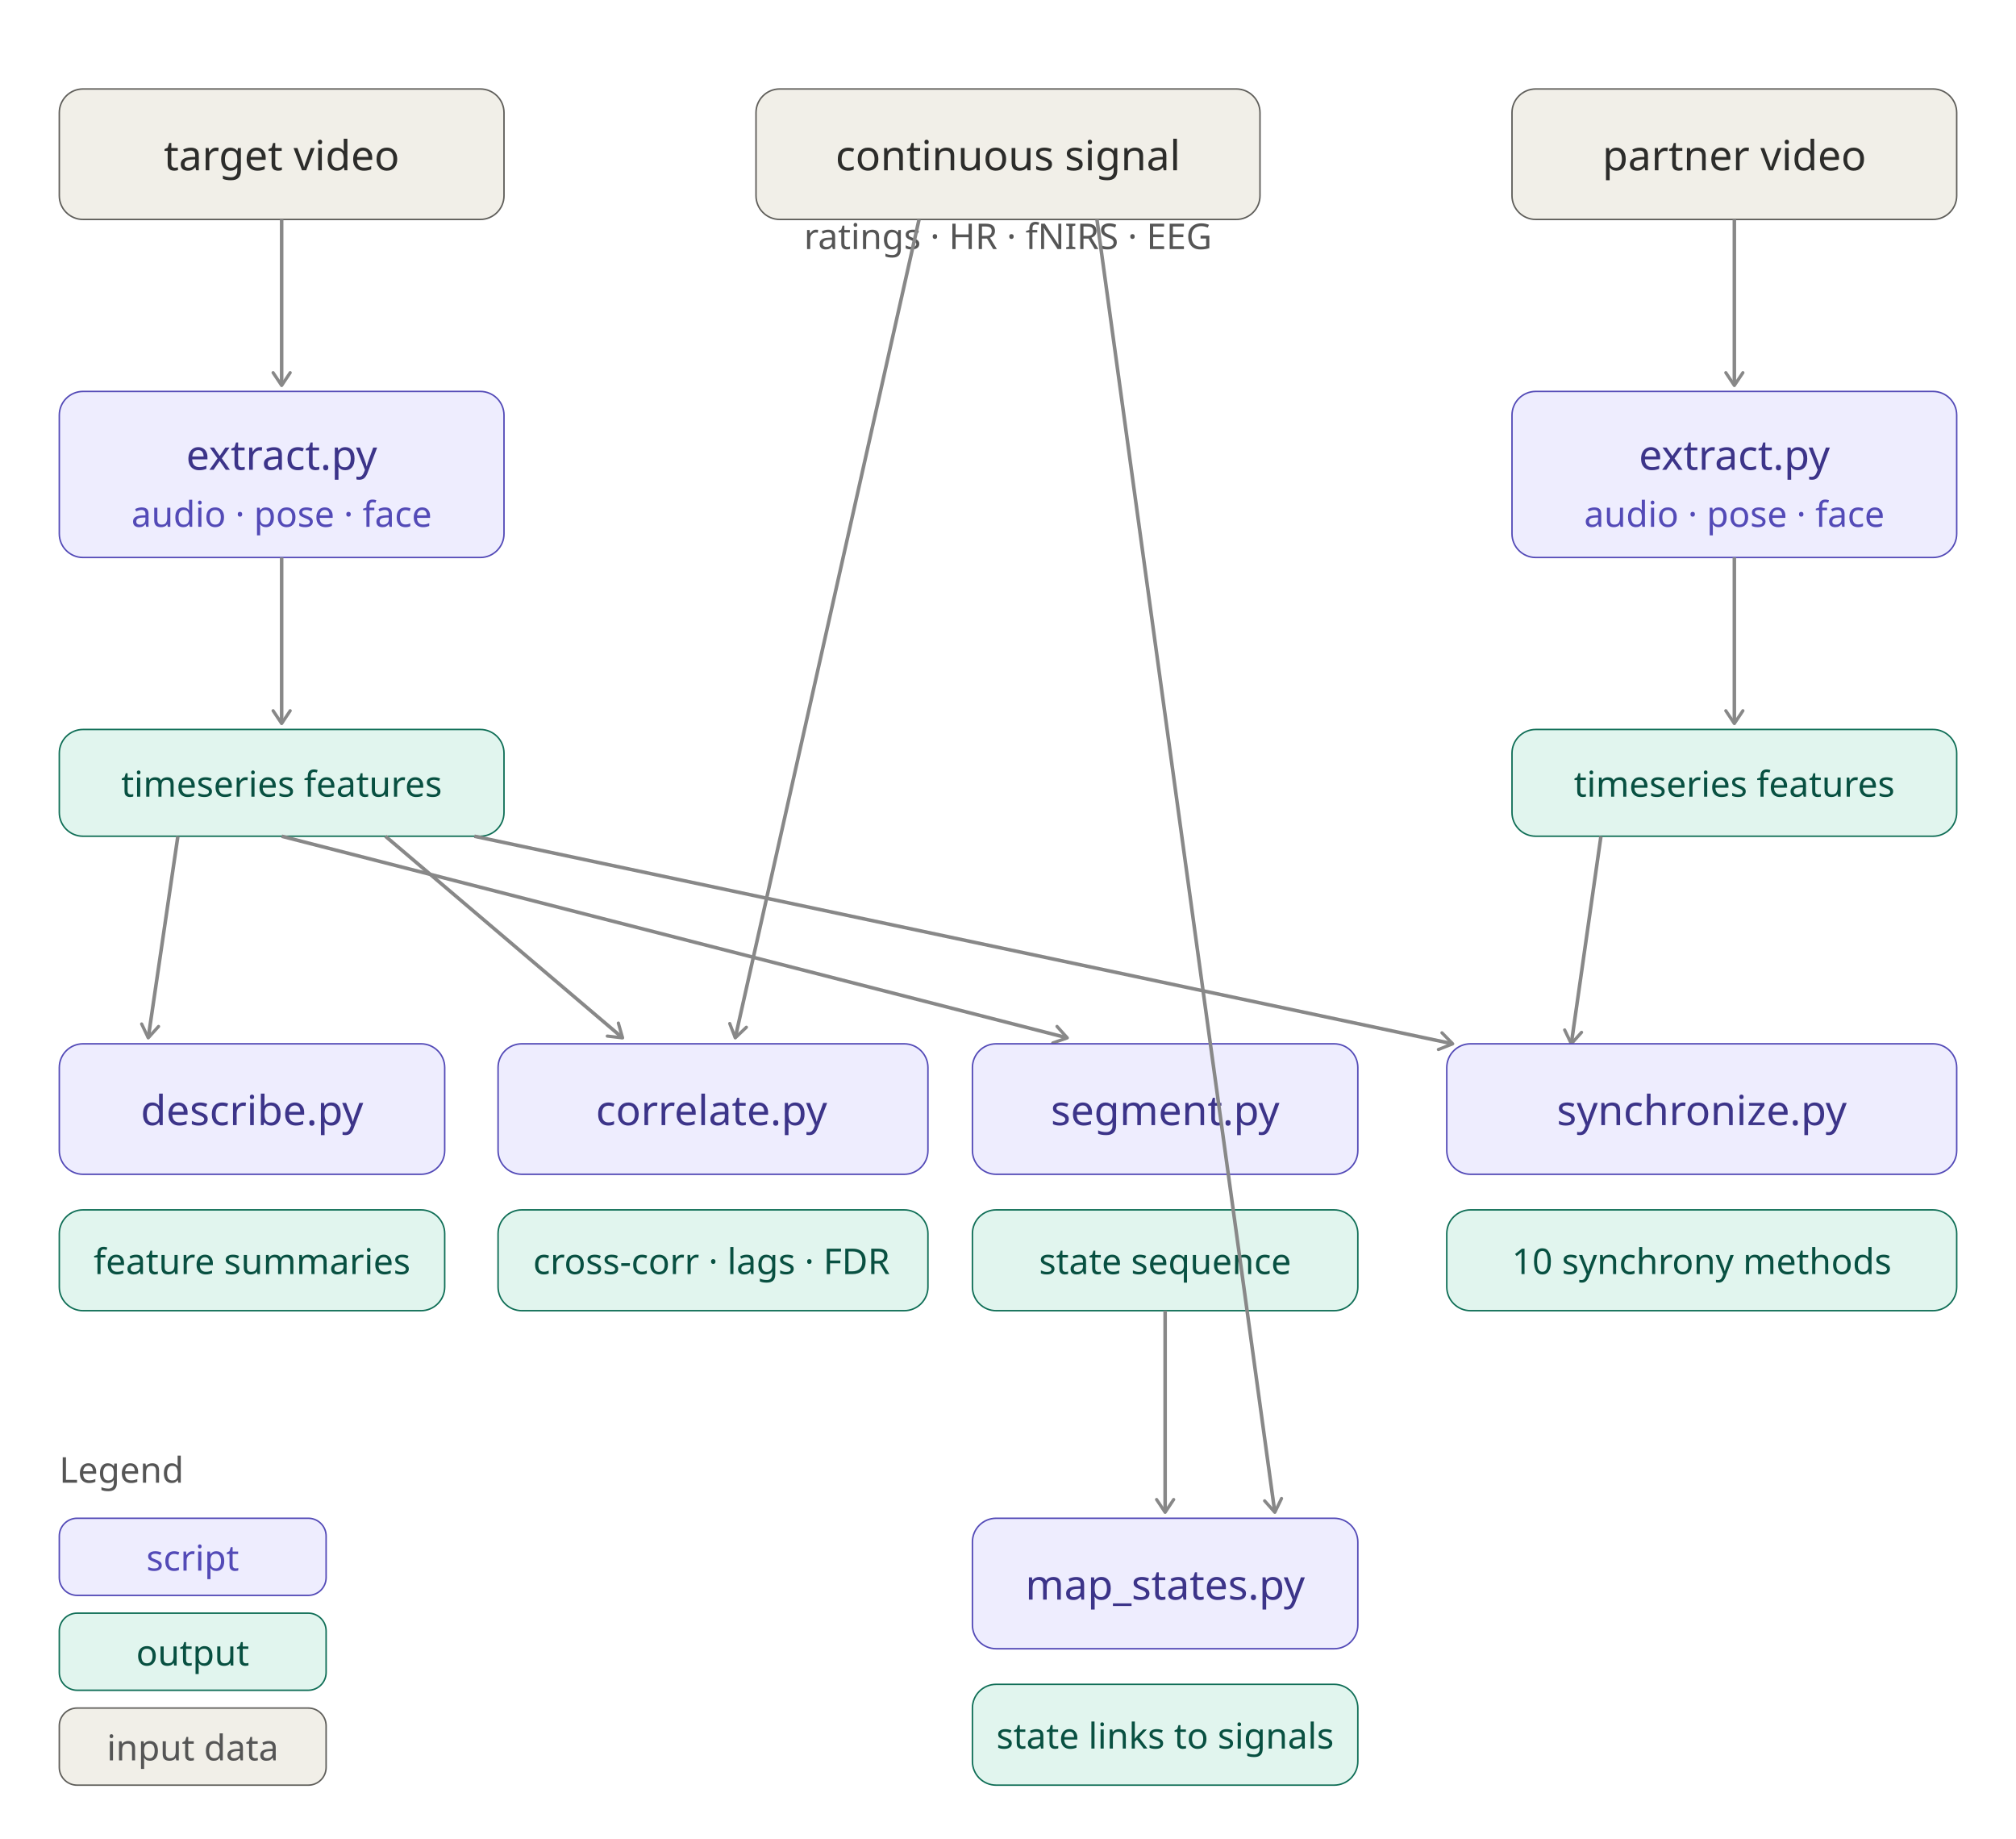
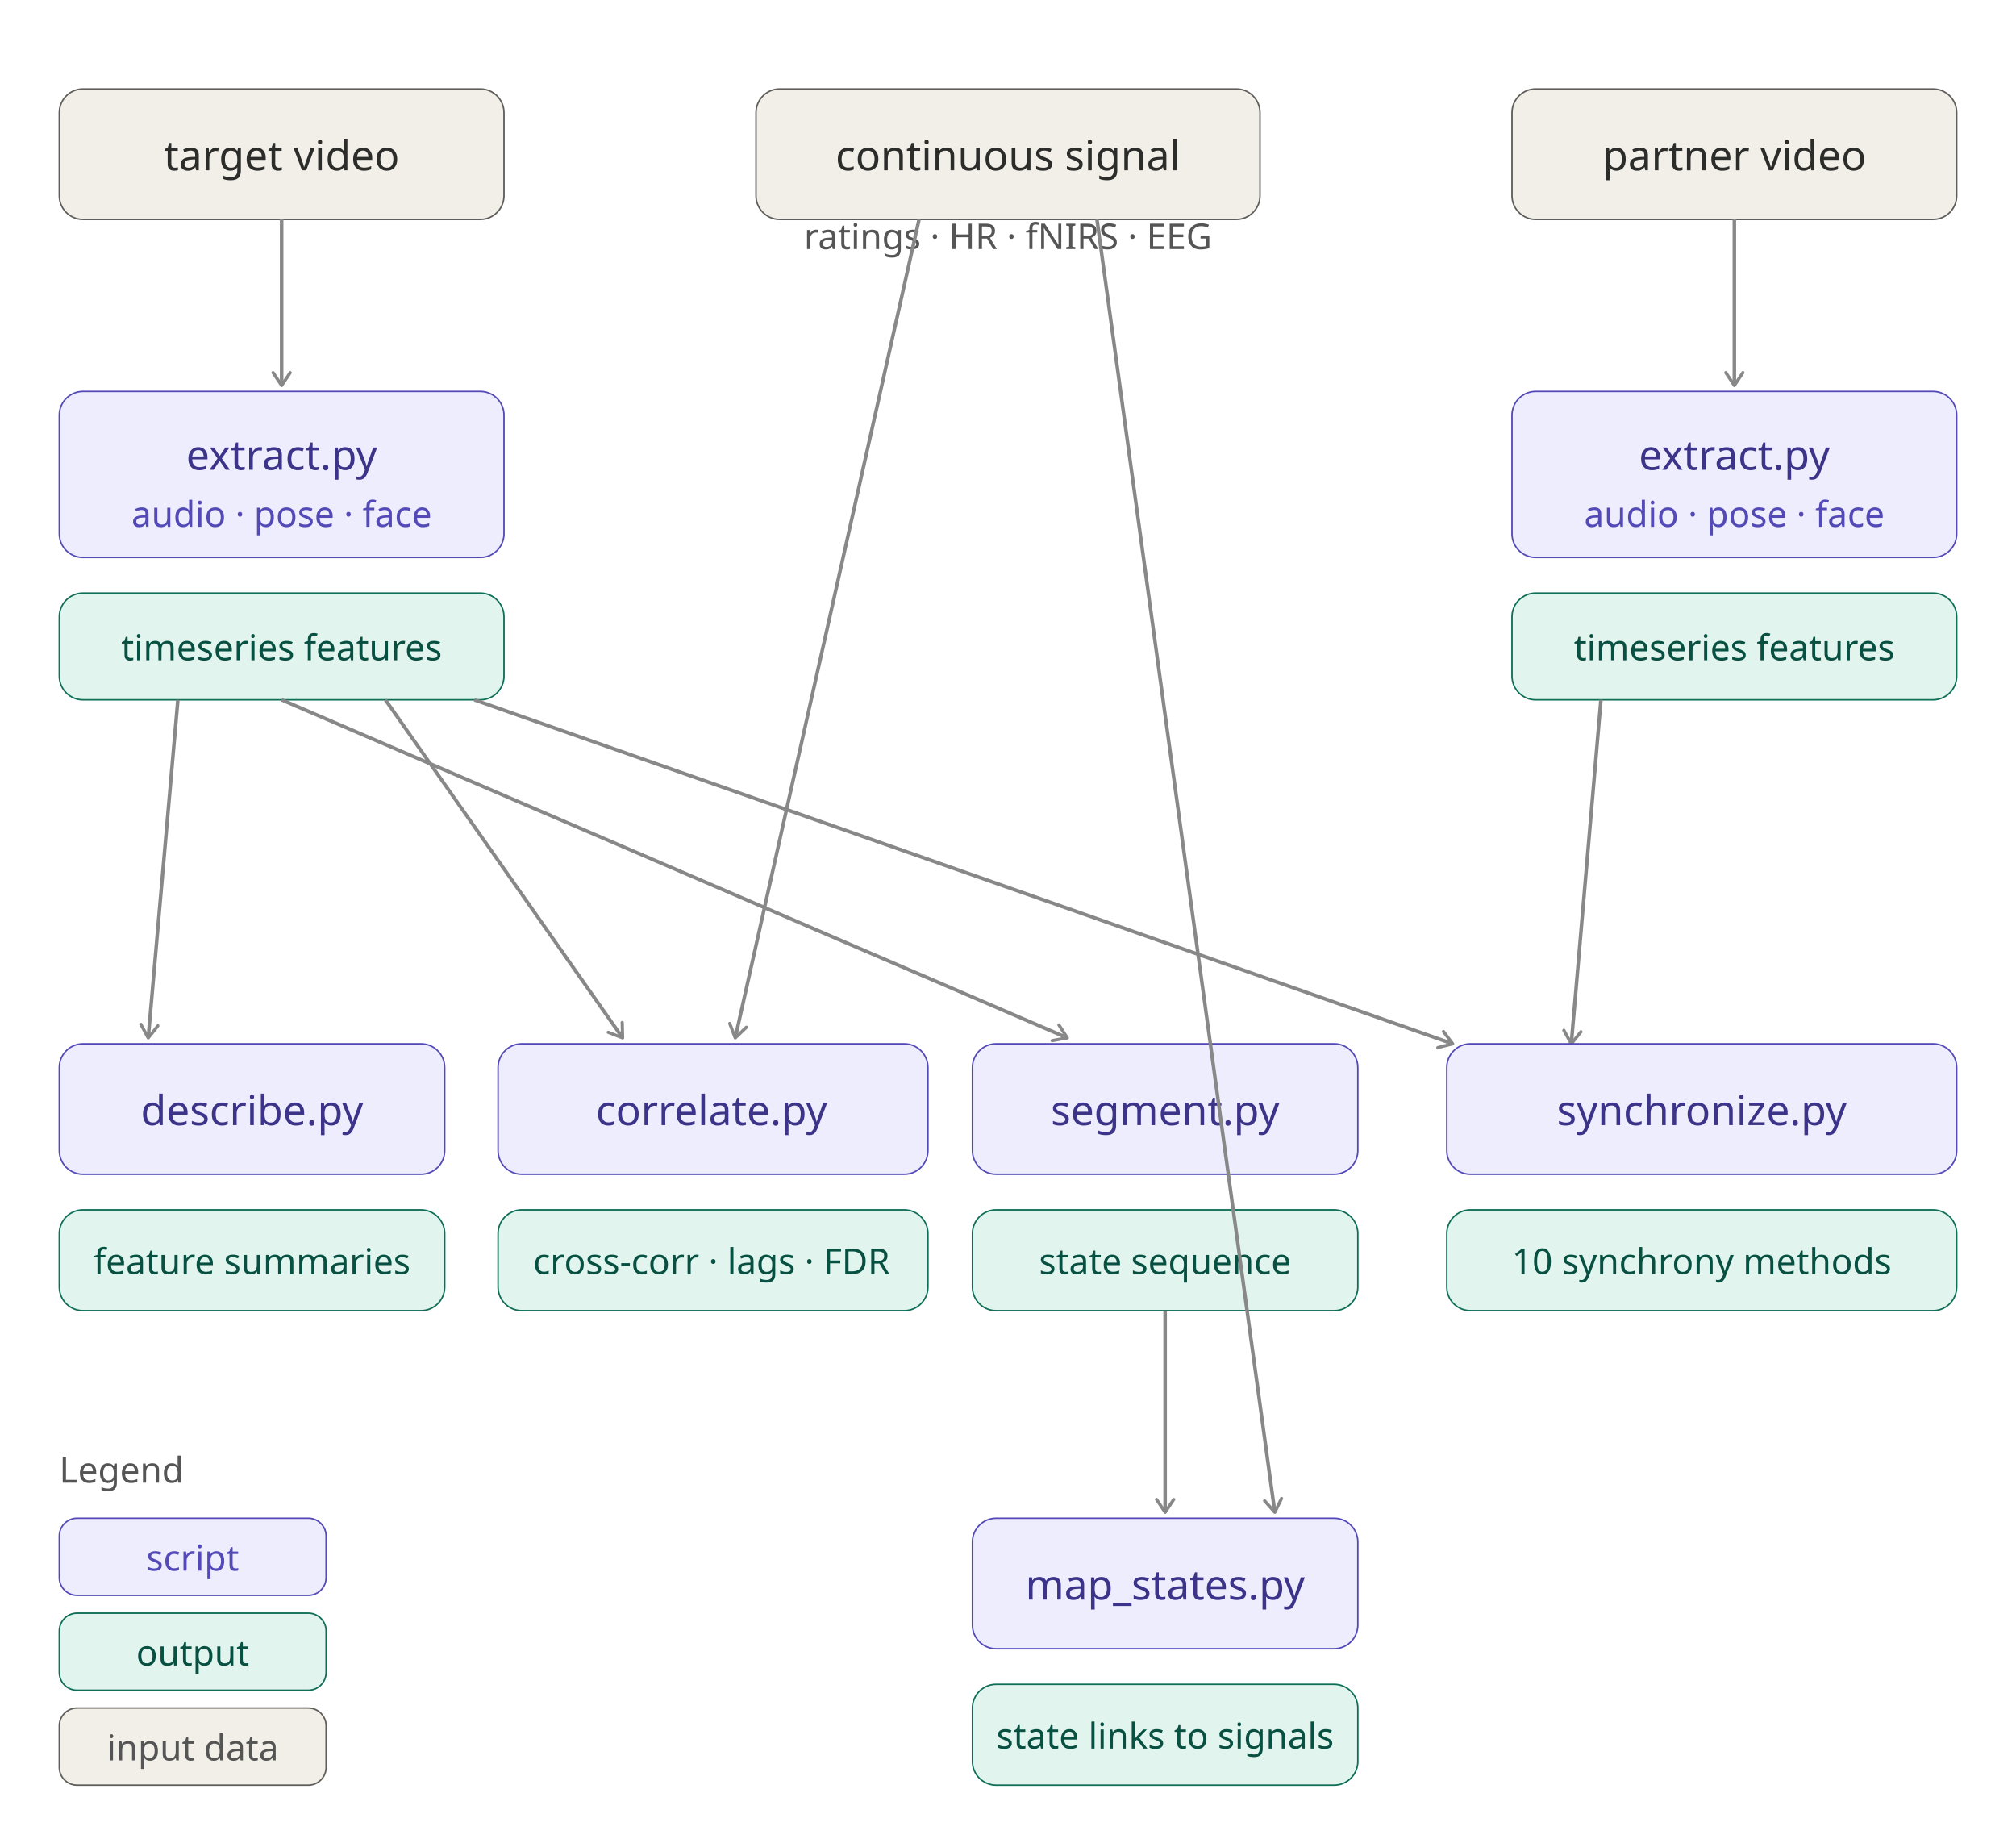
<svg xmlns="http://www.w3.org/2000/svg" width="100%" viewBox="0 0 680 620">
  <defs>
    <marker id="arrow" viewBox="0 0 10 10" refX="8" refY="5" markerWidth="6" markerHeight="6" orient="auto-start-reverse">
      <path d="M2 1L8 5L2 9" fill="none" stroke="#888" stroke-width="1.5" stroke-linecap="round" stroke-linejoin="round" />
    </marker>
    <style>
  .th { font-family: sans-serif; font-size: 14px; font-weight: 500; fill: #1a1a1a; }
  .ts { font-family: sans-serif; font-size: 12px; fill: #555; }
  .c-gray rect { fill: #F1EFE8; stroke: #5F5E5A; }
  .c-gray .th { fill: #2C2C2A; }
  .c-purple rect { fill: #EEEDFE; stroke: #534AB7; }
  .c-purple .th { fill: #3C3489; }
  .c-purple .ts { fill: #534AB7; }
  .c-teal rect { fill: #E1F5EE; stroke: #0F6E56; }
  .c-teal .ts { fill: #085041; }
  .arr { fill: none; stroke: #888; stroke-width: 1.2; }
</style>
  </defs>
  <g class="c-gray">
    <rect x="20" y="30" width="150" height="44" rx="8" stroke-width="0.5" />
    <text class="th" x="95" y="52" text-anchor="middle" dominant-baseline="central">target video</text>
  </g>
  <g class="c-gray">
    <rect x="255" y="30" width="170" height="44" rx="8" stroke-width="0.5" />
    <text class="th" x="340" y="52" text-anchor="middle" dominant-baseline="central">continuous signal</text>
  </g>
  <text class="ts" x="340" y="84" text-anchor="middle">ratings · HR · fNIRS · EEG</text>
  <g class="c-gray">
    <rect x="510" y="30" width="150" height="44" rx="8" stroke-width="0.5" />
    <text class="th" x="585" y="52" text-anchor="middle" dominant-baseline="central">partner video</text>
  </g>
  <line x1="95" y1="74" x2="95" y2="130" class="arr" marker-end="url(#arrow)" />
  <line x1="585" y1="74" x2="585" y2="130" class="arr" marker-end="url(#arrow)" />
  <g class="c-purple">
    <rect x="20" y="132" width="150" height="56" rx="8" stroke-width="0.5" />
    <text class="th" x="95" y="153" text-anchor="middle" dominant-baseline="central">extract.py</text>
    <text class="ts" x="95" y="173" text-anchor="middle" dominant-baseline="central">audio · pose · face</text>
  </g>
  <g class="c-purple">
    <rect x="510" y="132" width="150" height="56" rx="8" stroke-width="0.5" />
    <text class="th" x="585" y="153" text-anchor="middle" dominant-baseline="central">extract.py</text>
    <text class="ts" x="585" y="173" text-anchor="middle" dominant-baseline="central">audio · pose · face</text>
  </g>
-   <line x1="95" y1="188" x2="95" y2="244" class="arr" marker-end="url(#arrow)" />
-   <line x1="585" y1="188" x2="585" y2="244" class="arr" marker-end="url(#arrow)" />
  <g class="c-teal">
-     <rect x="20" y="246" width="150" height="36" rx="8" stroke-width="0.5" />
-     <text class="ts" x="95" y="264" text-anchor="middle" dominant-baseline="central">timeseries features</text>
+     <rect x="20" y="200" width="150" height="36" rx="8" stroke-width="0.5" />
+     <text class="ts" x="95" y="218" text-anchor="middle" dominant-baseline="central">timeseries features</text>
  </g>
  <g class="c-teal">
-     <rect x="510" y="246" width="150" height="36" rx="8" stroke-width="0.5" />
-     <text class="ts" x="585" y="264" text-anchor="middle" dominant-baseline="central">timeseries features</text>
+     <rect x="510" y="200" width="150" height="36" rx="8" stroke-width="0.5" />
+     <text class="ts" x="585" y="218" text-anchor="middle" dominant-baseline="central">timeseries features</text>
  </g>
-   <line x1="60" y1="282" x2="50" y2="350" class="arr" marker-end="url(#arrow)" />
+   <line x1="60" y1="236" x2="50" y2="350" class="arr" marker-end="url(#arrow)" />
  <g class="c-purple">
    <rect x="20" y="352" width="130" height="44" rx="8" stroke-width="0.5" />
    <text class="th" x="85" y="374" text-anchor="middle" dominant-baseline="central">describe.py</text>
  </g>
  <g class="c-teal">
    <rect x="20" y="408" width="130" height="34" rx="8" stroke-width="0.5" />
    <text class="ts" x="85" y="425" text-anchor="middle" dominant-baseline="central">feature summaries</text>
  </g>
-   <line x1="130" y1="282" x2="210" y2="350" class="arr" marker-end="url(#arrow)" />
+   <line x1="130" y1="236" x2="210" y2="350" class="arr" marker-end="url(#arrow)" />
  <line x1="310" y1="74" x2="248" y2="350" class="arr" marker-end="url(#arrow)" />
  <g class="c-purple">
    <rect x="168" y="352" width="145" height="44" rx="8" stroke-width="0.5" />
    <text class="th" x="240" y="374" text-anchor="middle" dominant-baseline="central">correlate.py</text>
  </g>
  <g class="c-teal">
    <rect x="168" y="408" width="145" height="34" rx="8" stroke-width="0.5" />
    <text class="ts" x="240" y="425" text-anchor="middle" dominant-baseline="central">cross-corr · lags · FDR</text>
  </g>
-   <line x1="95" y1="282" x2="360" y2="350" class="arr" marker-end="url(#arrow)" />
+   <line x1="95" y1="236" x2="360" y2="350" class="arr" marker-end="url(#arrow)" />
  <g class="c-purple">
    <rect x="328" y="352" width="130" height="44" rx="8" stroke-width="0.5" />
    <text class="th" x="393" y="374" text-anchor="middle" dominant-baseline="central">segment.py</text>
  </g>
  <g class="c-teal">
    <rect x="328" y="408" width="130" height="34" rx="8" stroke-width="0.5" />
    <text class="ts" x="393" y="425" text-anchor="middle" dominant-baseline="central">state sequence</text>
  </g>
  <line x1="393" y1="442" x2="393" y2="510" class="arr" marker-end="url(#arrow)" />
  <line x1="370" y1="74" x2="430" y2="510" class="arr" marker-end="url(#arrow)" />
  <g class="c-purple">
    <rect x="328" y="512" width="130" height="44" rx="8" stroke-width="0.5" />
    <text class="th" x="393" y="534" text-anchor="middle" dominant-baseline="central">map_states.py</text>
  </g>
  <g class="c-teal">
    <rect x="328" y="568" width="130" height="34" rx="8" stroke-width="0.5" />
    <text class="ts" x="393" y="585" text-anchor="middle" dominant-baseline="central">state links to signals</text>
  </g>
-   <line x1="160" y1="282" x2="490" y2="352" class="arr" marker-end="url(#arrow)" />
-   <line x1="540" y1="282" x2="530" y2="352" class="arr" marker-end="url(#arrow)" />
+   <line x1="160" y1="236" x2="490" y2="352" class="arr" marker-end="url(#arrow)" />
+   <line x1="540" y1="236" x2="530" y2="352" class="arr" marker-end="url(#arrow)" />
  <g class="c-purple">
    <rect x="488" y="352" width="172" height="44" rx="8" stroke-width="0.5" />
    <text class="th" x="574" y="374" text-anchor="middle" dominant-baseline="central">synchronize.py</text>
  </g>
  <g class="c-teal">
    <rect x="488" y="408" width="172" height="34" rx="8" stroke-width="0.5" />
    <text class="ts" x="574" y="425" text-anchor="middle" dominant-baseline="central">10 synchrony methods</text>
  </g>
  <text class="ts" x="20" y="500" font-weight="500">Legend</text>
  <g class="c-purple">
    <rect x="20" y="512" width="90" height="26" rx="6" stroke-width="0.5" />
    <text class="ts" x="65" y="525" text-anchor="middle" dominant-baseline="central">script</text>
  </g>
  <g class="c-teal">
    <rect x="20" y="544" width="90" height="26" rx="6" stroke-width="0.5" />
    <text class="ts" x="65" y="557" text-anchor="middle" dominant-baseline="central">output</text>
  </g>
  <g class="c-gray">
    <rect x="20" y="576" width="90" height="26" rx="6" stroke-width="0.5" />
    <text class="ts" x="65" y="589" text-anchor="middle" dominant-baseline="central">input data</text>
  </g>
</svg>
